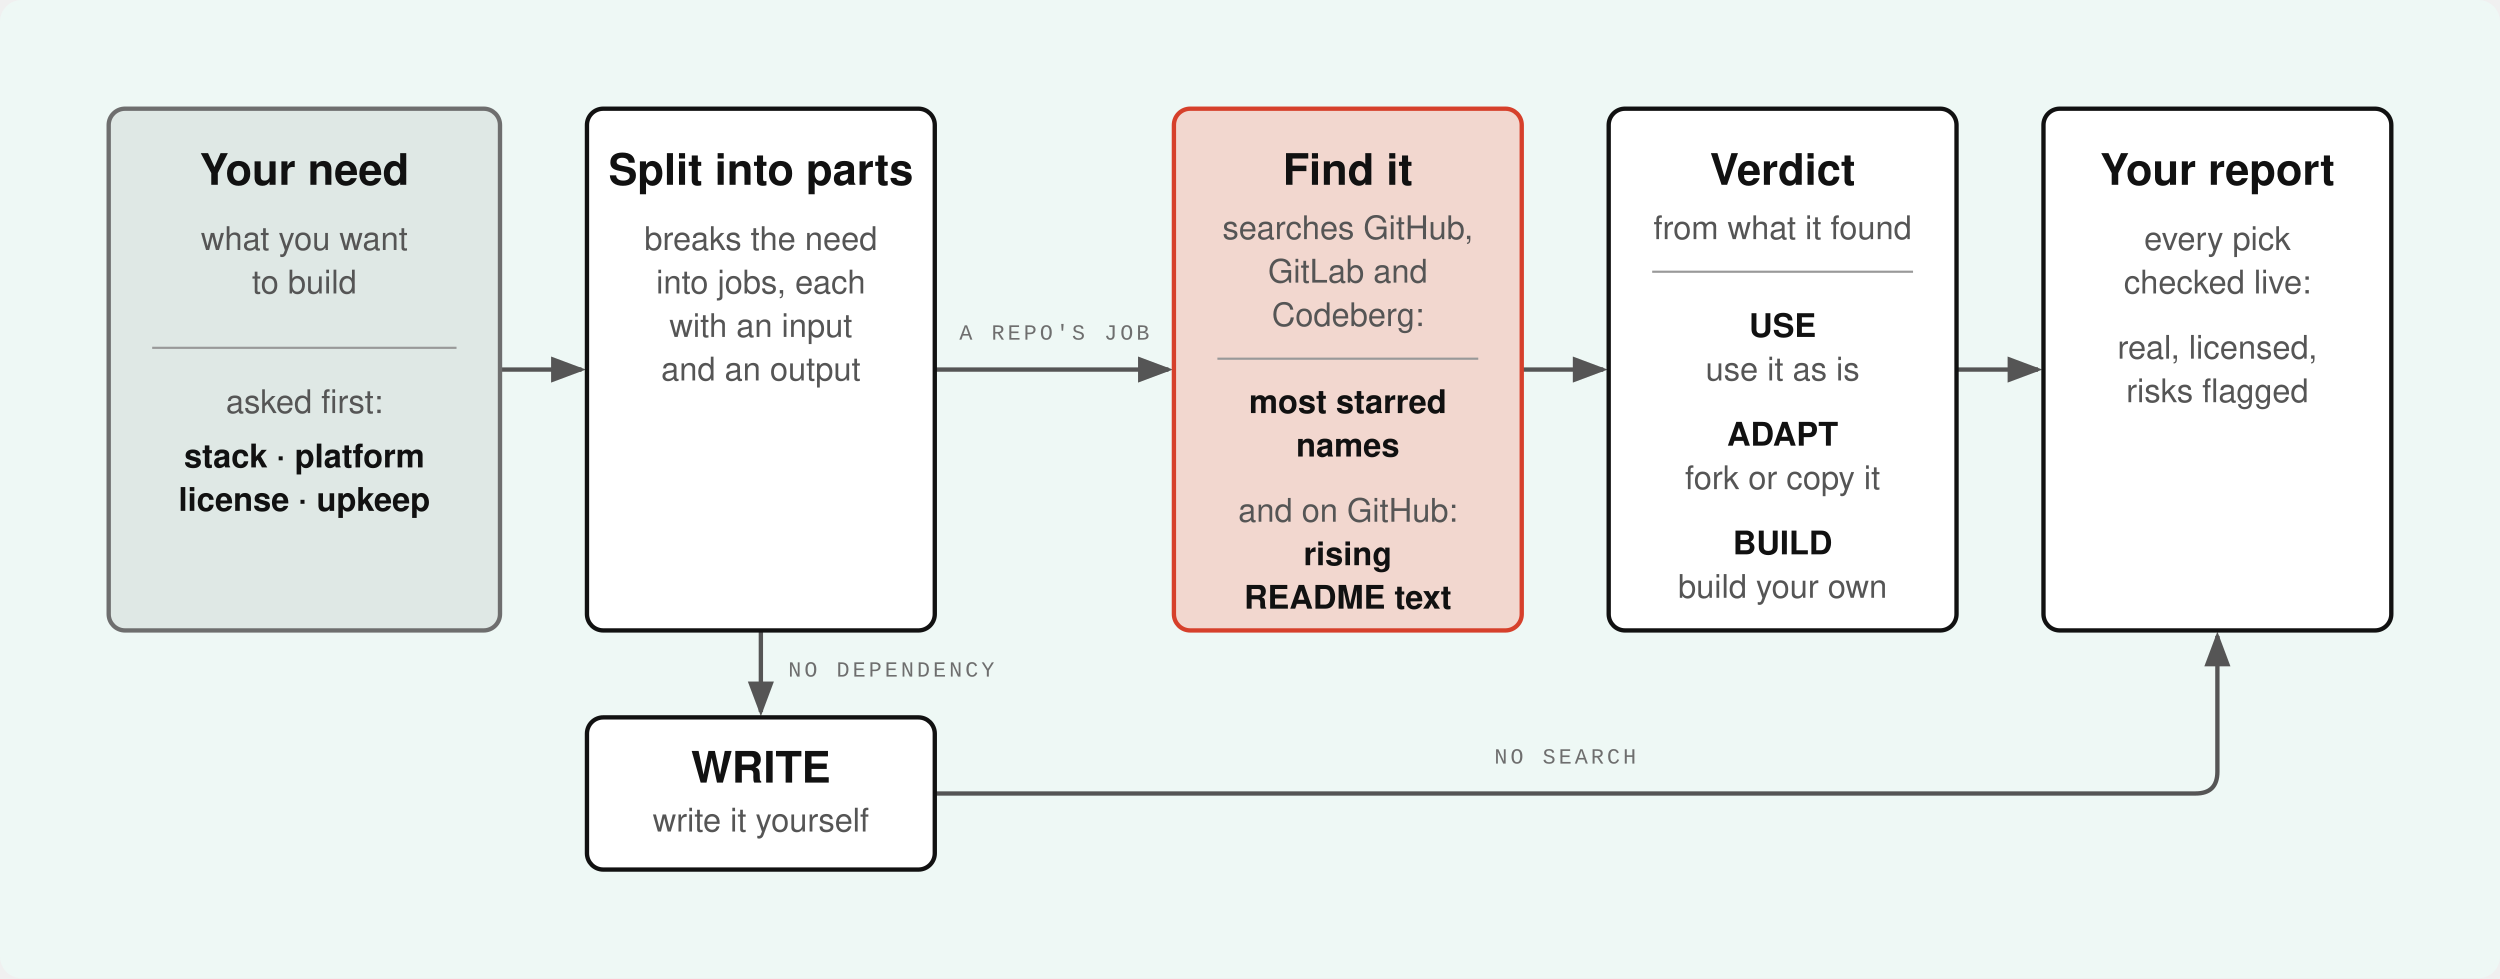
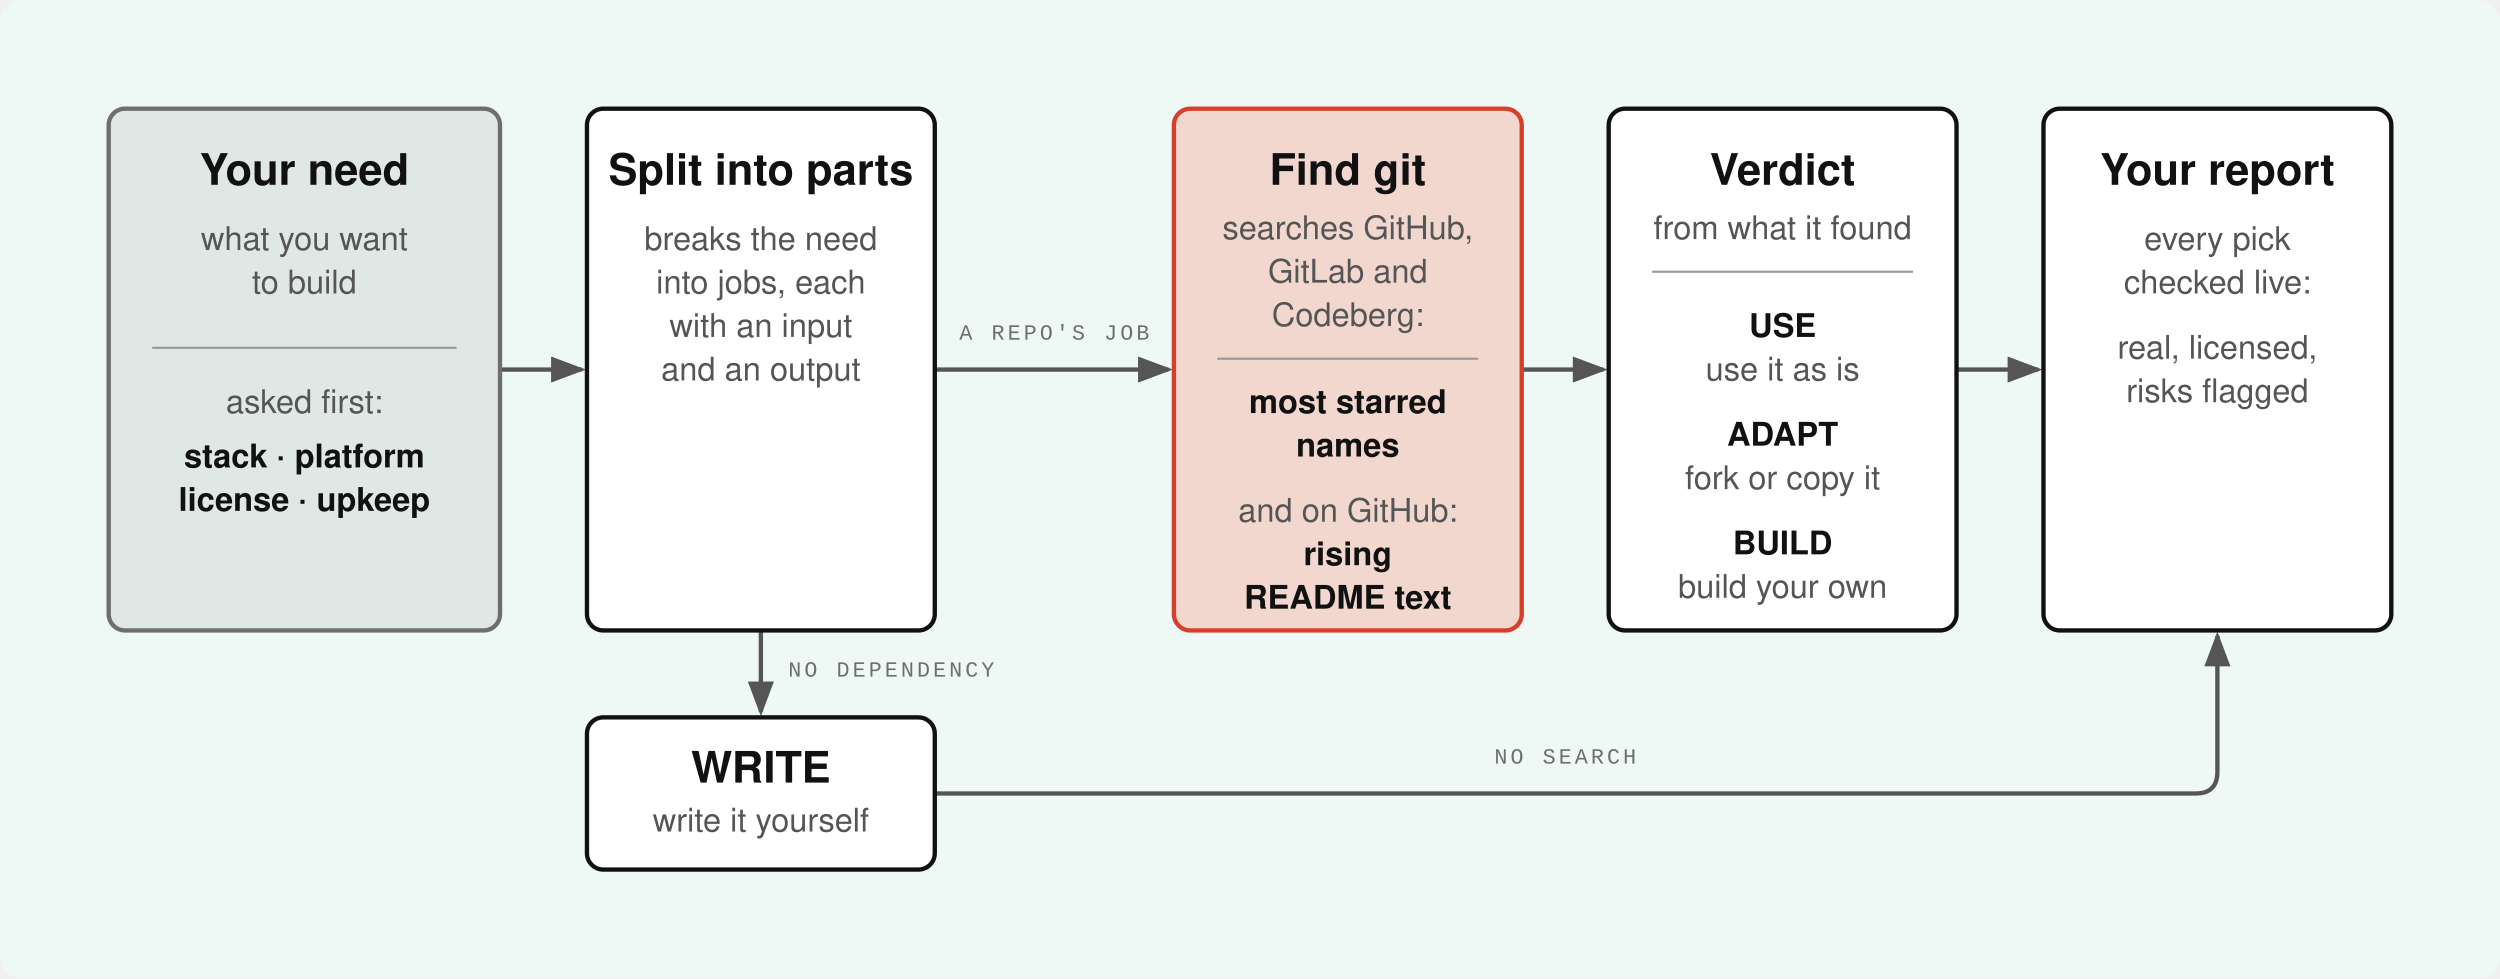
<svg xmlns="http://www.w3.org/2000/svg" width="920" height="360" viewBox="0 32 920 360" role="img" aria-labelledby="flow-title flow-desc">
  <defs>
    <marker id="flow-arrow" markerWidth="8" markerHeight="6" refX="7" refY="3" orient="auto">
      <polygon points="0 0, 8 3, 0 6" fill="#555555" />
    </marker>
  </defs>
  <rect y="32" width="920" height="360" rx="8" fill="#eef8f5" />
  <line x1="184" y1="168" x2="214" y2="168" stroke="#555555" stroke-width="1.6" marker-end="url(#flow-arrow)" />
  <line x1="344" y1="168" x2="430" y2="168" stroke="#555555" stroke-width="1.6" marker-end="url(#flow-arrow)" />
  <line x1="560" y1="168" x2="590" y2="168" stroke="#555555" stroke-width="1.6" marker-end="url(#flow-arrow)" />
  <line x1="720" y1="168" x2="750" y2="168" stroke="#555555" stroke-width="1.6" marker-end="url(#flow-arrow)" />
  <line x1="280" y1="264" x2="280" y2="294" stroke="#555555" stroke-width="1.6" marker-end="url(#flow-arrow)" />
  <path d="M344 324 H808 Q816 324 816 316 V266" fill="none" stroke="#555555" stroke-width="1.6" marker-end="url(#flow-arrow)" />
  <rect x="40" y="72" width="144" height="192" rx="6" fill="#eef8f5" />
  <rect x="40" y="72" width="144" height="192" rx="6" fill="#555555" fill-opacity="0.10" stroke="#6e6e6e" stroke-width="1.6" />
  <rect x="216" y="72" width="128" height="192" rx="6" fill="#eef8f5" />
  <rect x="216" y="72" width="128" height="192" rx="6" fill="#ffffff" stroke="#111111" stroke-width="1.6" />
  <rect x="432" y="72" width="128" height="192" rx="6" fill="#eef8f5" />
  <rect x="432" y="72" width="128" height="192" rx="6" fill="#ff6f59" fill-opacity="0.24" stroke="#d6402b" stroke-width="1.6" />
  <rect x="592" y="72" width="128" height="192" rx="6" fill="#eef8f5" />
  <rect x="592" y="72" width="128" height="192" rx="6" fill="#ffffff" stroke="#111111" stroke-width="1.6" />
  <rect x="752" y="72" width="128" height="192" rx="6" fill="#eef8f5" />
  <rect x="752" y="72" width="128" height="192" rx="6" fill="#ffffff" stroke="#111111" stroke-width="1.6" />
  <rect x="216" y="296" width="128" height="56" rx="6" fill="#eef8f5" />
  <rect x="216" y="296" width="128" height="56" rx="6" fill="#ffffff" stroke="#111111" stroke-width="1.6" />
  <line x1="56" y1="160" x2="168" y2="160" stroke="#999999" stroke-width="0.8" />
  <line x1="448" y1="164" x2="544" y2="164" stroke="#999999" stroke-width="0.8" />
  <line x1="608" y1="132" x2="704" y2="132" stroke="#999999" stroke-width="0.8" />
  <rect x="352" y="148" width="72" height="12" rx="2" fill="#eef8f5" />
  <text x="388" y="157" font-family="ui-monospace, SFMono-Regular, Consolas, 'Liberation Mono', monospace" font-size="8" fill="#6e6e6e" letter-spacing="0.14em" text-anchor="middle">A REPO'S JOB</text>
  <rect x="288" y="272" width="80" height="12" rx="2" fill="#eef8f5" />
  <text x="328" y="281" font-family="ui-monospace, SFMono-Regular, Consolas, 'Liberation Mono', monospace" font-size="8" fill="#6e6e6e" letter-spacing="0.14em" text-anchor="middle">NO DEPENDENCY</text>
  <rect x="548" y="304" width="56" height="12" rx="2" fill="#eef8f5" />
  <text x="576" y="313" font-family="ui-monospace, SFMono-Regular, Consolas, 'Liberation Mono', monospace" font-size="8" fill="#6e6e6e" letter-spacing="0.14em" text-anchor="middle">NO SEARCH</text>
  <text x="112" y="100" font-family="-apple-system, BlinkMacSystemFont, 'Segoe UI', Helvetica, Arial, sans-serif" font-size="16" font-weight="600" fill="#111111" text-anchor="middle">Your need</text>
  <text x="112" y="124" font-family="-apple-system, BlinkMacSystemFont, 'Segoe UI', Helvetica, Arial, sans-serif" font-size="12" fill="#555555" text-anchor="middle">what you want</text>
  <text x="112" y="140" font-family="-apple-system, BlinkMacSystemFont, 'Segoe UI', Helvetica, Arial, sans-serif" font-size="12" fill="#555555" text-anchor="middle">to build</text>
  <text x="112" y="184" font-family="-apple-system, BlinkMacSystemFont, 'Segoe UI', Helvetica, Arial, sans-serif" font-size="12" fill="#555555" text-anchor="middle">asked first:</text>
  <text x="112" y="204" font-family="-apple-system, BlinkMacSystemFont, 'Segoe UI', Helvetica, Arial, sans-serif" font-size="12" font-weight="600" fill="#111111" text-anchor="middle">stack · platform</text>
  <text x="112" y="220" font-family="-apple-system, BlinkMacSystemFont, 'Segoe UI', Helvetica, Arial, sans-serif" font-size="12" font-weight="600" fill="#111111" text-anchor="middle">license · upkeep</text>
  <text x="280" y="100" font-family="-apple-system, BlinkMacSystemFont, 'Segoe UI', Helvetica, Arial, sans-serif" font-size="16" font-weight="600" fill="#111111" text-anchor="middle">Split into parts</text>
  <text x="280" y="124" font-family="-apple-system, BlinkMacSystemFont, 'Segoe UI', Helvetica, Arial, sans-serif" font-size="12" fill="#555555" text-anchor="middle">breaks the need</text>
  <text x="280" y="140" font-family="-apple-system, BlinkMacSystemFont, 'Segoe UI', Helvetica, Arial, sans-serif" font-size="12" fill="#555555" text-anchor="middle">into jobs, each</text>
  <text x="280" y="156" font-family="-apple-system, BlinkMacSystemFont, 'Segoe UI', Helvetica, Arial, sans-serif" font-size="12" fill="#555555" text-anchor="middle">with an input</text>
  <text x="280" y="172" font-family="-apple-system, BlinkMacSystemFont, 'Segoe UI', Helvetica, Arial, sans-serif" font-size="12" fill="#555555" text-anchor="middle">and an output</text>
-   <text x="496" y="100" font-family="-apple-system, BlinkMacSystemFont, 'Segoe UI', Helvetica, Arial, sans-serif" font-size="16" font-weight="600" fill="#111111" text-anchor="middle">Find it</text>
+   <text x="496" y="100" font-family="-apple-system, BlinkMacSystemFont, 'Segoe UI', Helvetica, Arial, sans-serif" font-size="16" font-weight="600" fill="#111111" text-anchor="middle">Find git</text>
  <text x="496" y="120" font-family="-apple-system, BlinkMacSystemFont, 'Segoe UI', Helvetica, Arial, sans-serif" font-size="12" fill="#555555" text-anchor="middle">searches GitHub,</text>
  <text x="496" y="136" font-family="-apple-system, BlinkMacSystemFont, 'Segoe UI', Helvetica, Arial, sans-serif" font-size="12" fill="#555555" text-anchor="middle">GitLab and</text>
  <text x="496" y="152" font-family="-apple-system, BlinkMacSystemFont, 'Segoe UI', Helvetica, Arial, sans-serif" font-size="12" fill="#555555" text-anchor="middle">Codeberg:</text>
  <text x="496" y="184" font-family="-apple-system, BlinkMacSystemFont, 'Segoe UI', Helvetica, Arial, sans-serif" font-size="12" font-weight="600" fill="#111111" text-anchor="middle">most starred</text>
  <text x="496" y="200" font-family="-apple-system, BlinkMacSystemFont, 'Segoe UI', Helvetica, Arial, sans-serif" font-size="12" font-weight="600" fill="#111111" text-anchor="middle">names</text>
  <text x="496" y="224" font-family="-apple-system, BlinkMacSystemFont, 'Segoe UI', Helvetica, Arial, sans-serif" font-size="12" fill="#555555" text-anchor="middle">and on GitHub:</text>
  <text x="496" y="240" font-family="-apple-system, BlinkMacSystemFont, 'Segoe UI', Helvetica, Arial, sans-serif" font-size="12" font-weight="600" fill="#111111" text-anchor="middle">rising</text>
  <text x="496" y="256" font-family="-apple-system, BlinkMacSystemFont, 'Segoe UI', Helvetica, Arial, sans-serif" font-size="12" font-weight="600" fill="#111111" text-anchor="middle">README text</text>
  <text x="656" y="100" font-family="-apple-system, BlinkMacSystemFont, 'Segoe UI', Helvetica, Arial, sans-serif" font-size="16" font-weight="600" fill="#111111" text-anchor="middle">Verdict</text>
  <text x="656" y="120" font-family="-apple-system, BlinkMacSystemFont, 'Segoe UI', Helvetica, Arial, sans-serif" font-size="12" fill="#555555" text-anchor="middle">from what it found</text>
  <text x="656" y="156" font-family="-apple-system, BlinkMacSystemFont, 'Segoe UI', Helvetica, Arial, sans-serif" font-size="12" font-weight="600" fill="#111111" text-anchor="middle">USE</text>
  <text x="656" y="172" font-family="-apple-system, BlinkMacSystemFont, 'Segoe UI', Helvetica, Arial, sans-serif" font-size="12" fill="#555555" text-anchor="middle">use it as is</text>
  <text x="656" y="196" font-family="-apple-system, BlinkMacSystemFont, 'Segoe UI', Helvetica, Arial, sans-serif" font-size="12" font-weight="600" fill="#111111" text-anchor="middle">ADAPT</text>
  <text x="656" y="212" font-family="-apple-system, BlinkMacSystemFont, 'Segoe UI', Helvetica, Arial, sans-serif" font-size="12" fill="#555555" text-anchor="middle">fork or copy it</text>
  <text x="656" y="236" font-family="-apple-system, BlinkMacSystemFont, 'Segoe UI', Helvetica, Arial, sans-serif" font-size="12" font-weight="600" fill="#111111" text-anchor="middle">BUILD</text>
  <text x="656" y="252" font-family="-apple-system, BlinkMacSystemFont, 'Segoe UI', Helvetica, Arial, sans-serif" font-size="12" fill="#555555" text-anchor="middle">build your own</text>
  <text x="816" y="100" font-family="-apple-system, BlinkMacSystemFont, 'Segoe UI', Helvetica, Arial, sans-serif" font-size="16" font-weight="600" fill="#111111" text-anchor="middle">Your report</text>
  <text x="816" y="124" font-family="-apple-system, BlinkMacSystemFont, 'Segoe UI', Helvetica, Arial, sans-serif" font-size="12" fill="#555555" text-anchor="middle">every pick</text>
  <text x="816" y="140" font-family="-apple-system, BlinkMacSystemFont, 'Segoe UI', Helvetica, Arial, sans-serif" font-size="12" fill="#555555" text-anchor="middle">checked live:</text>
  <text x="816" y="164" font-family="-apple-system, BlinkMacSystemFont, 'Segoe UI', Helvetica, Arial, sans-serif" font-size="12" fill="#555555" text-anchor="middle">real, licensed,</text>
  <text x="816" y="180" font-family="-apple-system, BlinkMacSystemFont, 'Segoe UI', Helvetica, Arial, sans-serif" font-size="12" fill="#555555" text-anchor="middle">risks flagged</text>
  <text x="280" y="320" font-family="-apple-system, BlinkMacSystemFont, 'Segoe UI', Helvetica, Arial, sans-serif" font-size="16" font-weight="600" fill="#111111" text-anchor="middle">WRITE</text>
  <text x="280" y="338" font-family="-apple-system, BlinkMacSystemFont, 'Segoe UI', Helvetica, Arial, sans-serif" font-size="12" fill="#555555" text-anchor="middle">write it yourself</text>
</svg>
